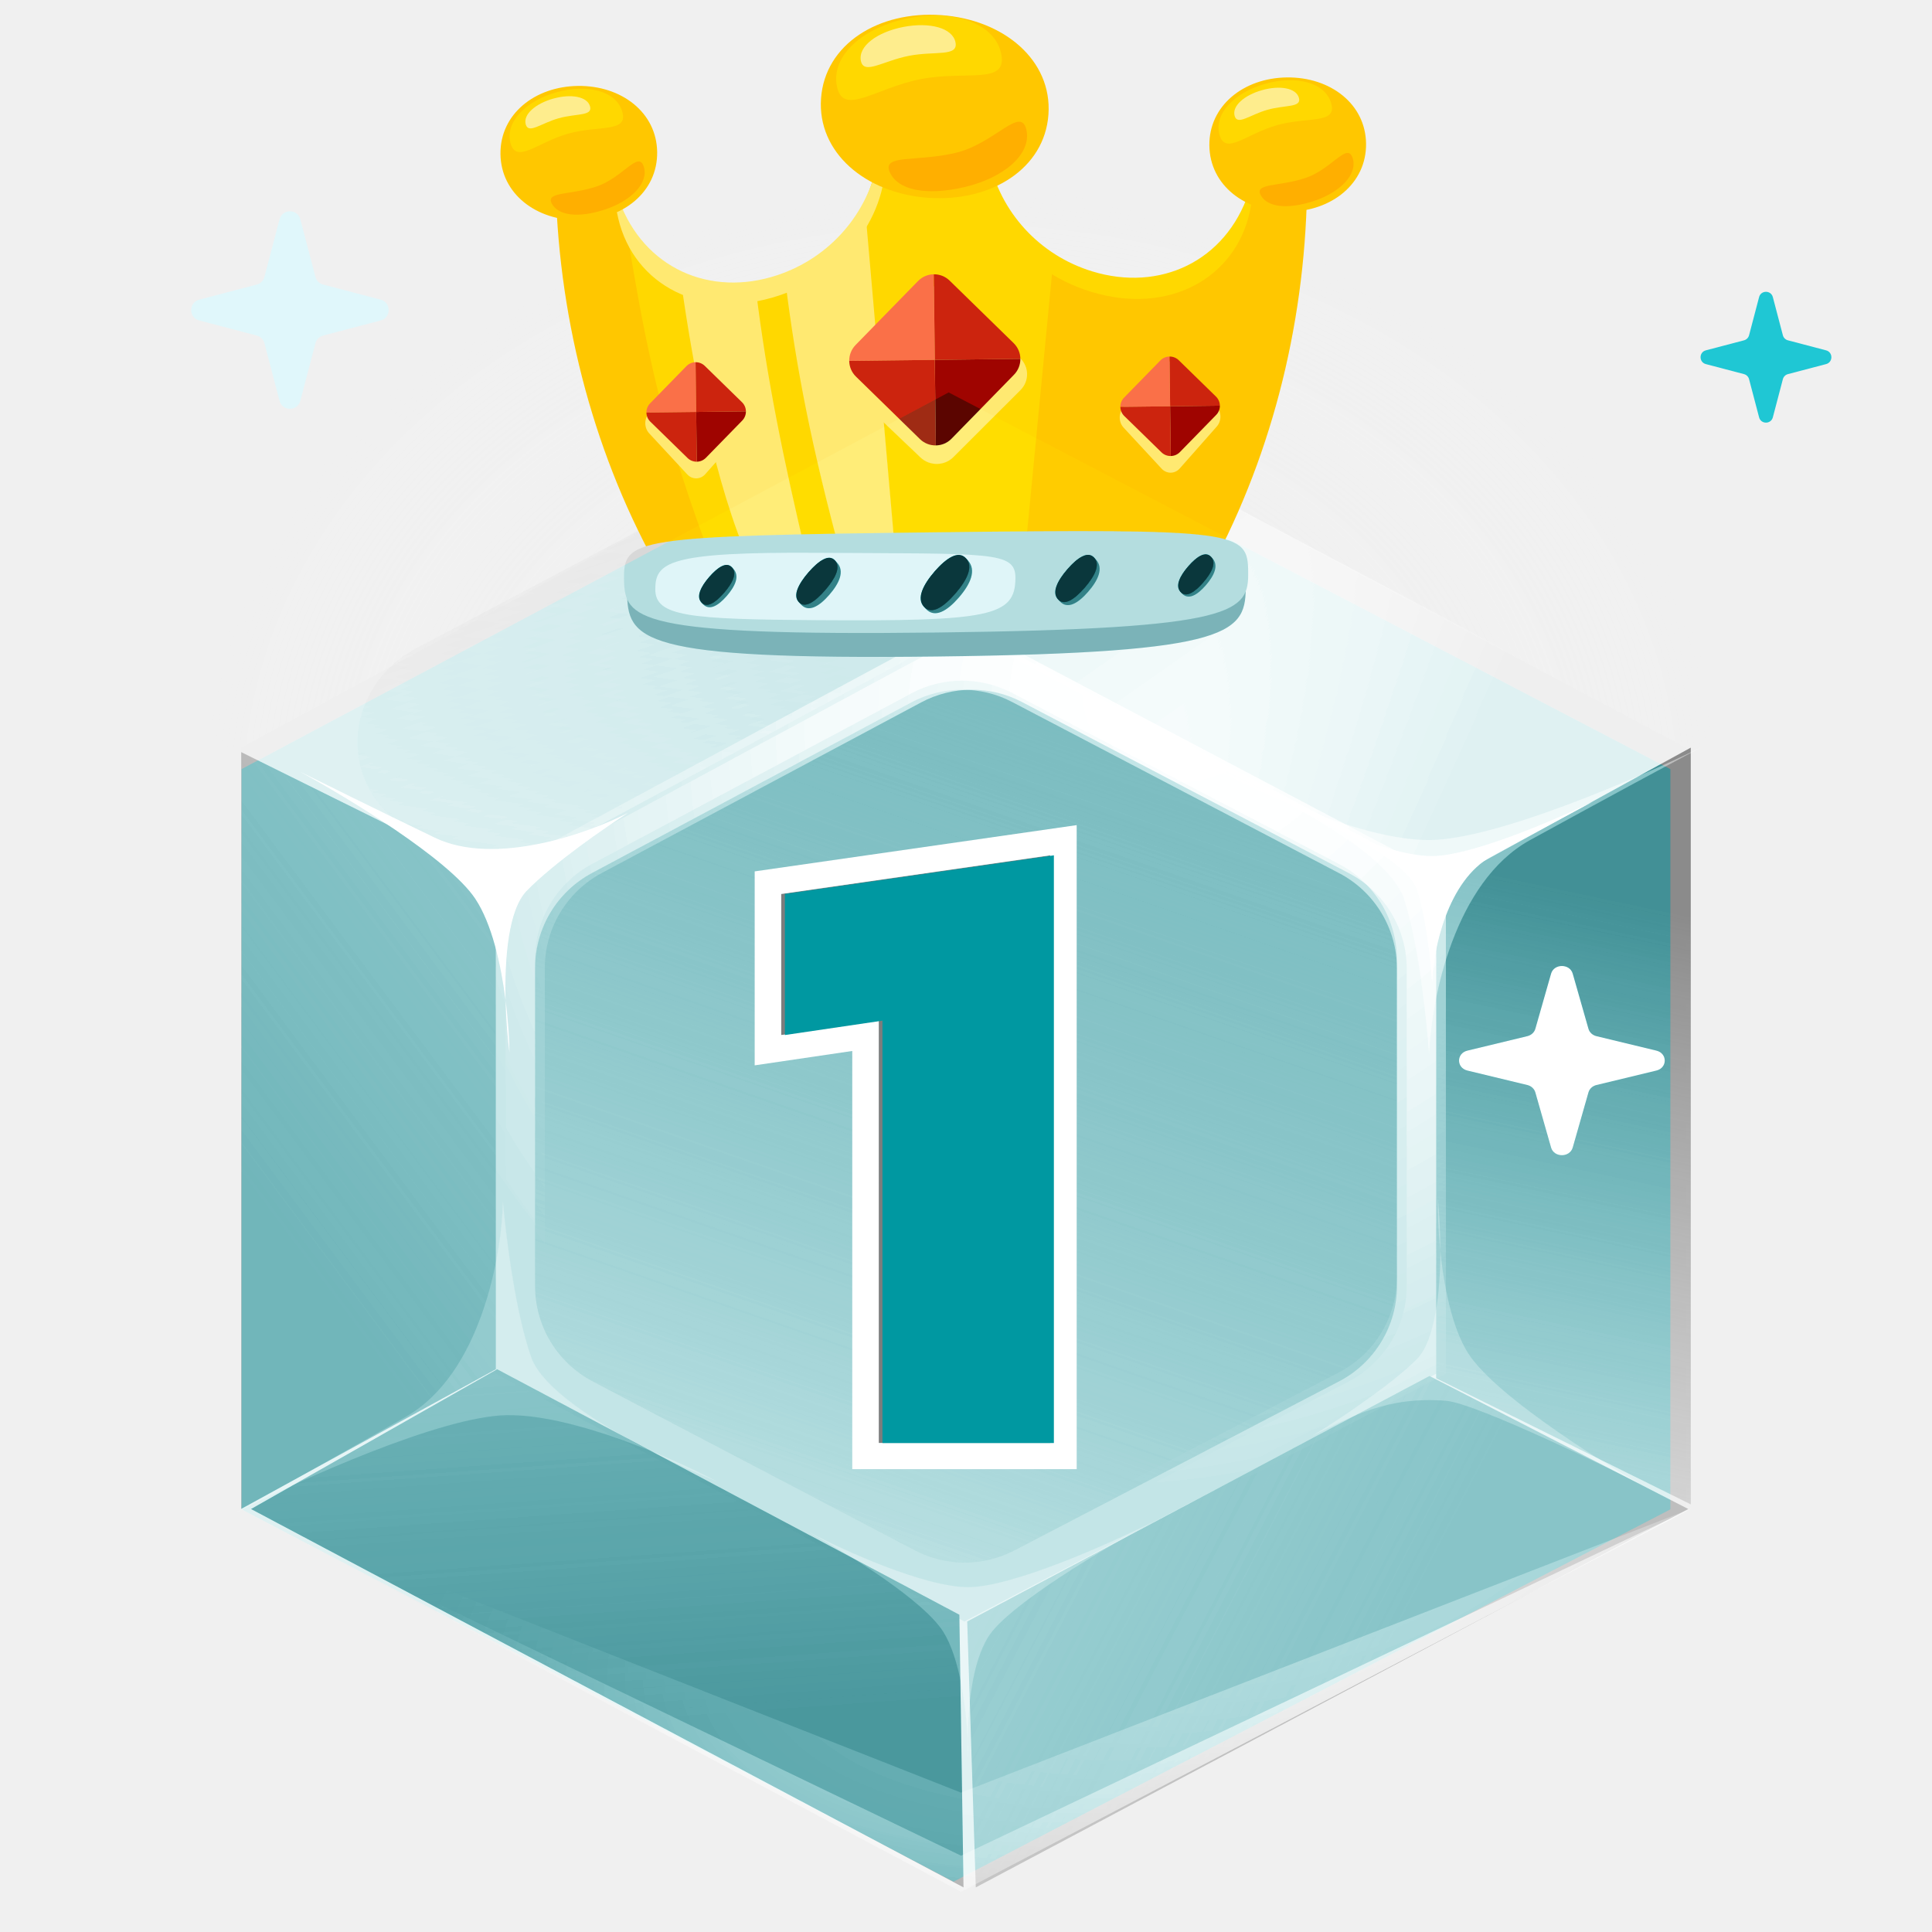
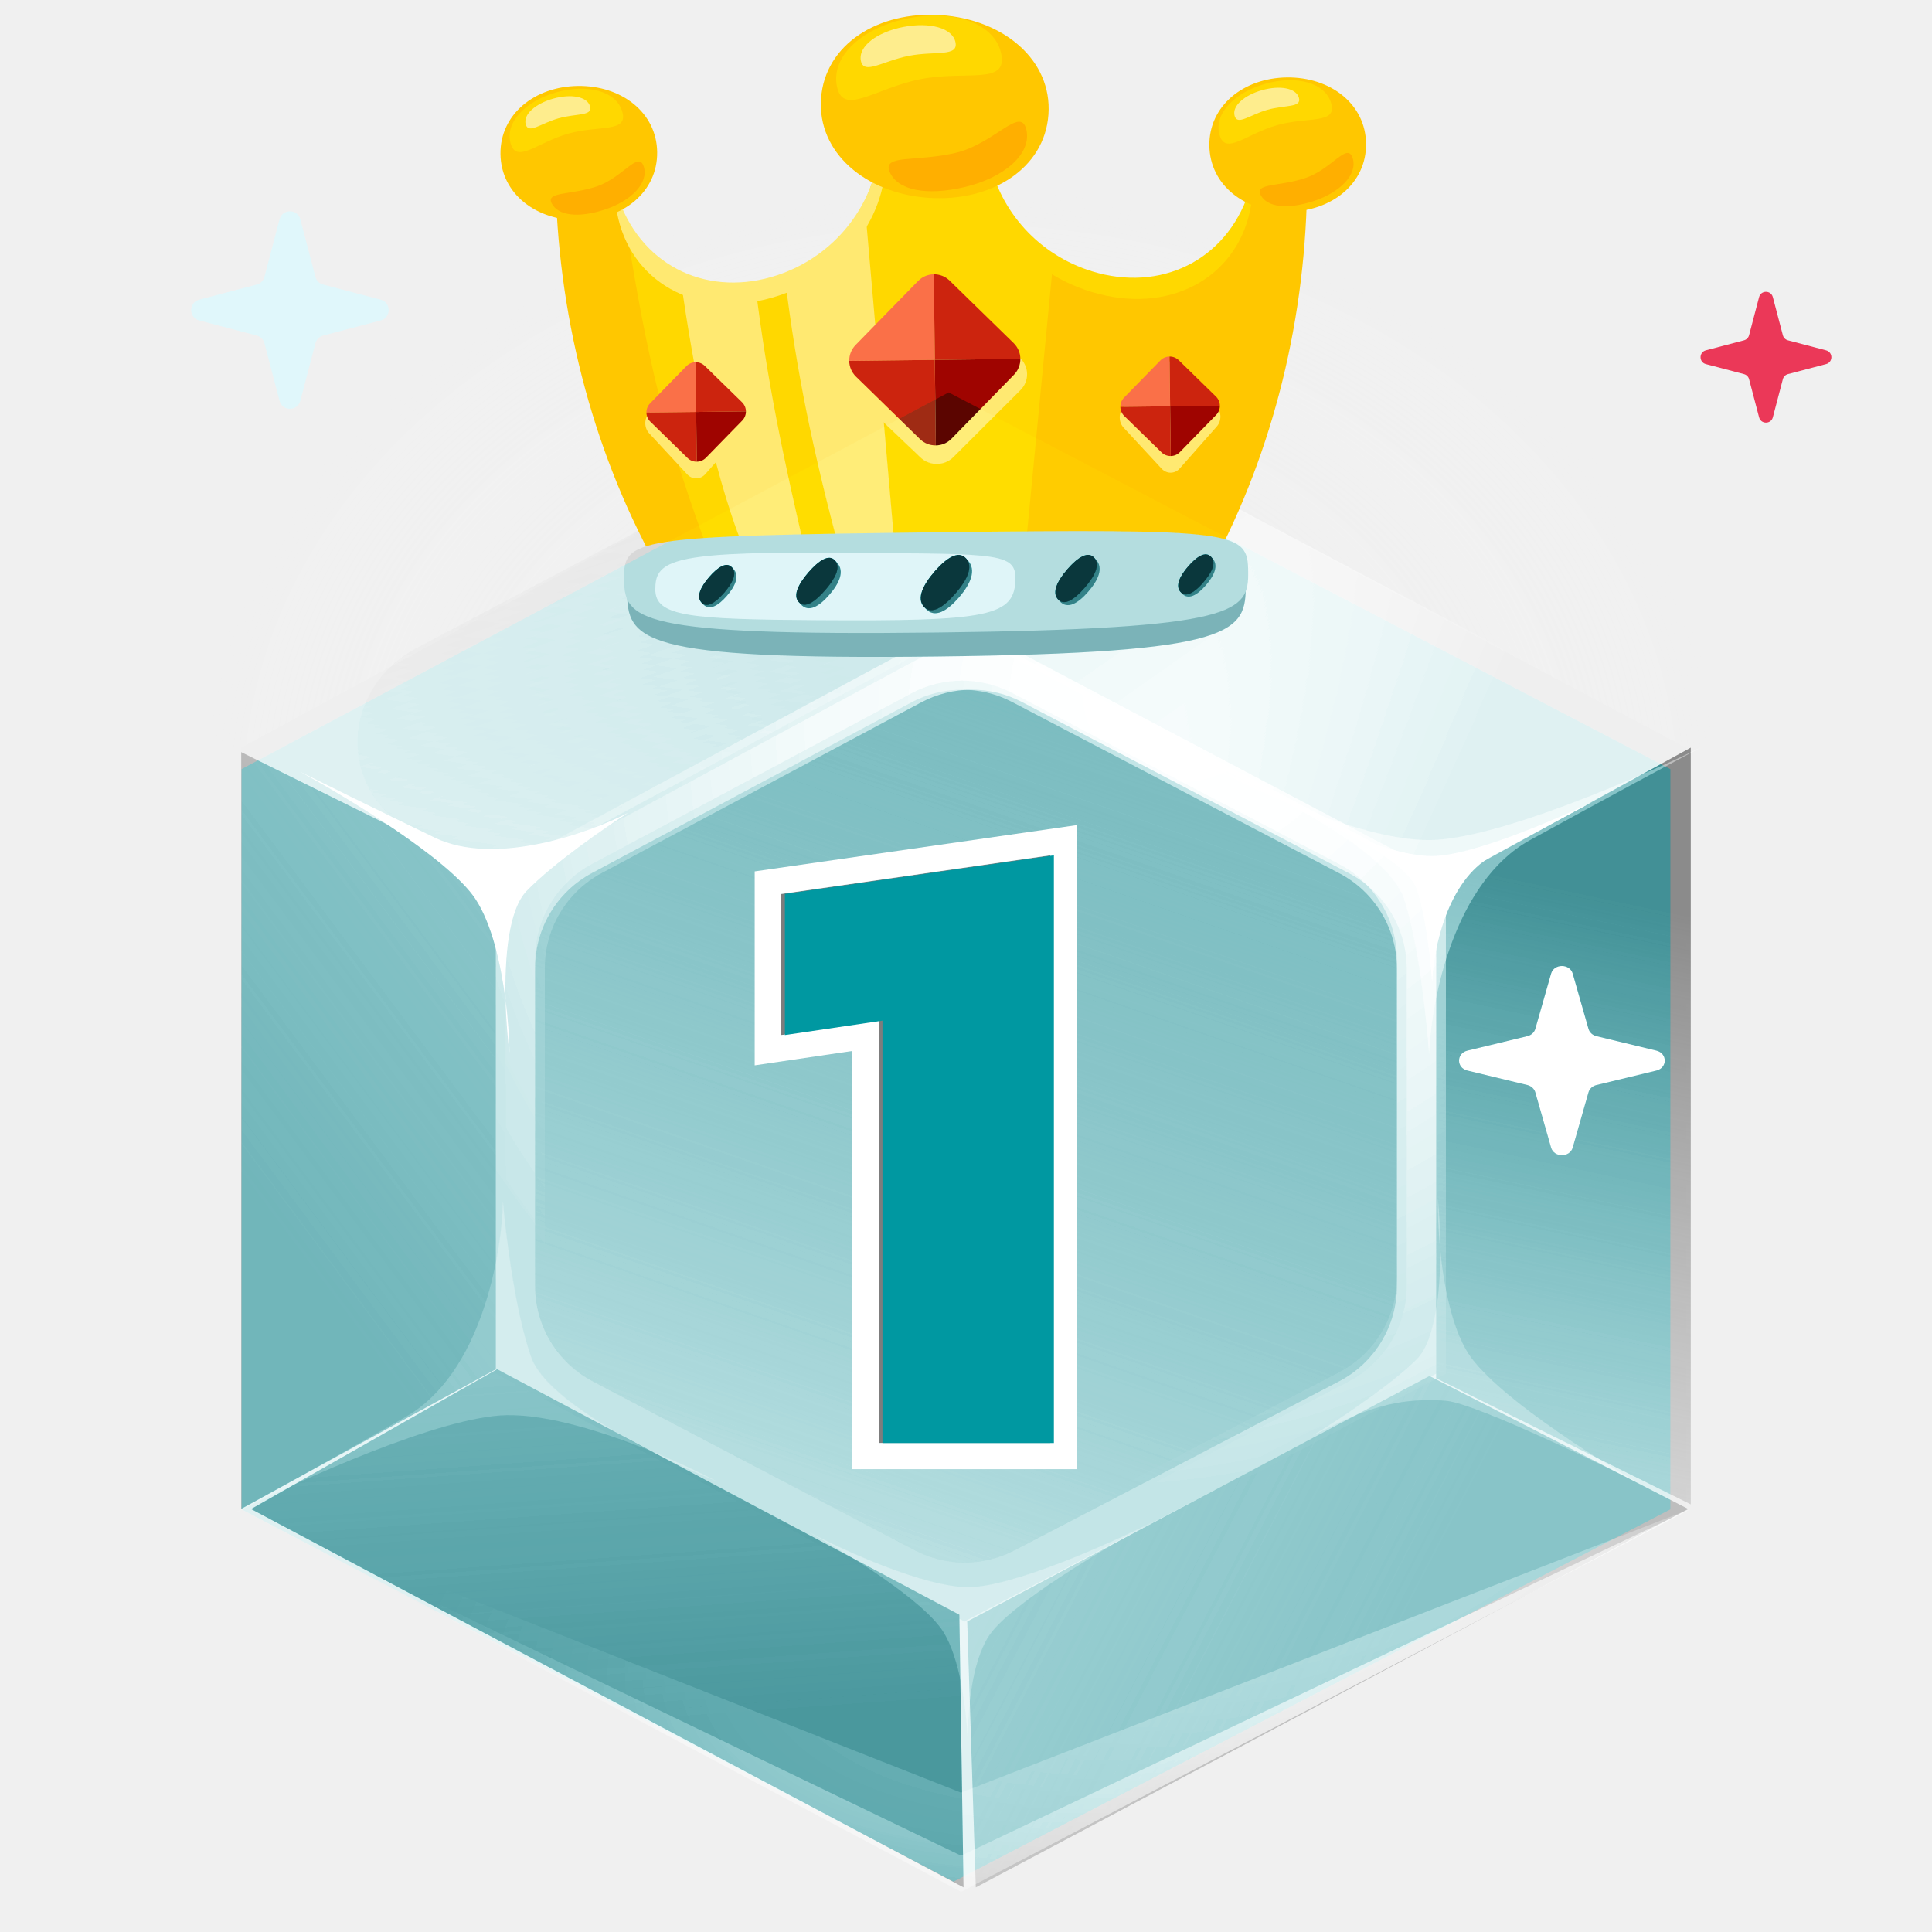
<svg xmlns="http://www.w3.org/2000/svg" width="192" height="192" viewBox="0 0 192 192" fill="none">
  <g clip-path="url(#clip0_2320_340011)">
    <mask id="mask0_2320_340011" style="mask-type:alpha" maskUnits="userSpaceOnUse" x="11" y="-14" width="165" height="107">
      <path d="M175.993 69.471C176.711 74.068 118.241 91.118 97.324 92.981C89.149 93.69 14.496 73.845 11.652 69.471C8.807 65.097 11.652 -10.276 97.324 -14C175.993 -5.622 175.229 64.814 175.993 69.471Z" fill="#636363" />
    </mask>
    <g mask="url(#mask0_2320_340011)">
      <ellipse opacity="0.5" cx="95.5" cy="79" rx="76.5" ry="61" fill="url(#paint0_radial_2320_340011)" />
    </g>
    <path d="M95.513 188.001L23.973 149.951V74.299L95.026 35.801L167.539 74.299V149.951L95.513 188.001Z" fill="#EFEFEF" />
    <path d="M95.87 152.189L58.039 132.045V91.994L95.613 71.613L133.959 91.994V132.045L95.87 152.189Z" fill="url(#paint1_linear_2320_340011)" />
    <mask id="mask1_2320_340011" style="mask-type:alpha" maskUnits="userSpaceOnUse" x="94" y="35" width="73" height="57">
      <path d="M166.418 73.498L132.351 91.851L94.878 71.26L95.365 35.895L166.418 73.498Z" fill="url(#paint2_linear_2320_340011)" />
    </mask>
    <g mask="url(#mask1_2320_340011)">
      <path fill-rule="evenodd" clip-rule="evenodd" d="M166.904 73.498L95.364 35.448L23.338 73.498V149.15L95.851 187.647L166.904 149.15V73.498ZM132.838 91.404L95.007 71.26L56.918 91.404V131.455L95.264 151.836L132.838 131.455V91.404Z" fill="url(#paint3_linear_2320_340011)" />
    </g>
    <mask id="mask2_2320_340011" style="mask-type:alpha" maskUnits="userSpaceOnUse" x="35" y="42" width="61" height="49">
      <path d="M40.815 82.436L52.841 88.915C56.212 90.731 60.427 90.678 63.89 88.775L89.951 74.454C93.529 72.488 95.732 68.865 95.679 65.035L95.511 52.81C95.404 45.072 86.63 40.472 79.339 44.331L41.421 64.398C33.843 68.408 33.505 78.497 40.815 82.436Z" fill="url(#paint4_linear_2320_340011)" />
    </mask>
    <g mask="url(#mask2_2320_340011)">
      <path fill-rule="evenodd" clip-rule="evenodd" d="M23.738 79.932C23.738 75.974 25.922 72.338 29.417 70.479L90.268 38.115C93.401 36.448 97.158 36.443 100.296 38.101L161.599 70.486C165.109 72.34 167.305 75.983 167.305 79.953V142.714C167.305 146.675 165.118 150.313 161.619 152.171L99.864 184.956C96.696 186.638 92.896 186.622 89.743 184.914L29.345 152.189C25.89 150.318 23.738 146.704 23.738 142.776V79.932ZM57.805 97.834C57.805 93.877 59.987 90.243 63.479 88.384L90.621 73.931C93.757 72.261 97.518 72.256 100.659 73.917L128.023 88.39C131.531 90.245 133.725 93.887 133.725 97.855V125.022C133.725 128.981 131.539 132.618 128.043 134.476L100.455 149.139C97.285 150.824 93.481 150.808 90.325 149.096L63.406 134.495C59.955 132.622 57.805 129.01 57.805 125.083V97.834Z" fill="url(#paint5_linear_2320_340011)" />
    </g>
    <path d="M95.841 161.142L49.279 136.521V87.57L95.524 62.66L142.719 87.57V136.521L95.841 161.142Z" fill="#E1E1E1" />
    <path d="M90.9 154.066L58.908 137.29C55.383 135.441 53.174 131.789 53.174 127.808V96.201C53.174 92.249 55.35 88.619 58.836 86.757L90.571 69.804C93.695 68.135 97.443 68.119 100.581 69.762L133.086 86.776C136.615 88.624 138.827 92.278 138.827 96.262V127.788C138.827 131.779 136.607 135.44 133.066 137.283L100.818 154.08C97.709 155.7 94.004 155.694 90.9 154.066Z" fill="url(#paint6_linear_2320_340011)" />
    <path d="M23.973 149.95V74.746L49.279 87.28V136.073L23.973 149.95Z" fill="url(#paint7_linear_2320_340011)" />
    <path d="M168.027 74.299L168.027 149.503L142.721 136.969L142.721 88.176L168.027 74.299Z" fill="url(#paint8_linear_2320_340011)" />
    <path d="M167.779 149.965L96.973 187.567L96.12 161.141L142.06 136.745L167.779 149.965Z" fill="url(#paint9_linear_2320_340011)" />
    <path d="M95.754 187.567L24.947 149.965L49.402 136.073L95.341 160.47L95.754 187.567Z" fill="url(#paint10_linear_2320_340011)" />
    <path d="M156.296 114.037C156.006 115.056 154.434 115.056 154.144 114.037L152.581 108.558C152.479 108.201 152.175 107.922 151.787 107.828L145.83 106.39C144.723 106.123 144.723 104.678 145.83 104.411L151.787 102.973C152.175 102.879 152.479 102.6 152.581 102.243L154.144 96.764C154.434 95.746 156.006 95.746 156.296 96.764L157.859 102.243C157.961 102.6 158.265 102.879 158.653 102.973L164.61 104.411C165.717 104.678 165.717 106.123 164.61 106.39L158.653 107.828C158.265 107.922 157.961 108.201 157.859 108.558L156.296 114.037Z" fill="white" />
    <g style="mix-blend-mode:overlay">
      <path fill-rule="evenodd" clip-rule="evenodd" d="M50.252 136.521L96.814 161.142L143.692 136.521V87.57L96.497 62.66L50.252 87.57V136.521ZM59.879 137.29L91.87 154.066C94.975 155.694 98.68 155.7 101.789 154.08L134.037 137.283C137.577 135.439 139.798 131.779 139.798 127.788V96.262C139.798 92.278 137.586 88.624 134.056 86.776L101.552 69.762C98.414 68.119 94.666 68.135 91.542 69.804L59.806 86.757C56.321 88.619 54.145 92.249 54.145 96.201V127.808C54.145 131.789 56.353 135.441 59.879 137.29Z" fill="url(#paint11_radial_2320_340011)" />
    </g>
    <g style="mix-blend-mode:overlay">
      <path fill-rule="evenodd" clip-rule="evenodd" d="M49.281 135.626L95.843 160.246L142.721 135.626V86.674L95.526 61.764L49.281 86.674V135.626ZM58.908 136.394L90.9 153.17C94.004 154.798 97.709 154.804 100.818 153.184L133.066 136.387C136.607 134.544 138.827 130.883 138.827 126.892V95.366C138.827 91.382 136.615 87.728 133.086 85.88L100.581 68.866C97.443 67.223 93.695 67.239 90.571 68.908L58.836 85.861C55.35 87.723 53.174 91.353 53.174 95.305V126.912C53.174 130.893 55.383 134.545 58.908 136.394Z" fill="url(#paint12_radial_2320_340011)" />
    </g>
    <g style="mix-blend-mode:soft-light">
      <path d="M95.513 188L23.973 149.95L95.513 178.152L168.026 149.95L95.513 188Z" fill="url(#paint13_radial_2320_340011)" />
    </g>
    <g style="mix-blend-mode:overlay">
      <path d="M95.513 188L23.973 149.95L95.513 184.419L168.026 149.95L95.513 188Z" fill="url(#paint14_radial_2320_340011)" />
    </g>
    <g style="mix-blend-mode:soft-light">
      <path d="M152.056 83.488C144.526 87.623 142.225 99.378 142.016 104.738C141.806 101.484 141.012 93.826 139.505 89.231C138.484 86.114 132.975 82.468 127.839 79.728C125.182 78.602 122.849 77.443 121.307 76.596C123.055 77.334 125.405 78.429 127.839 79.728C132.391 81.656 137.895 83.488 142.016 83.488C148.542 83.488 162.725 77.362 169 74.298C166.49 75.638 159.587 79.353 152.056 83.488Z" fill="white" />
    </g>
    <g style="mix-blend-mode:soft-light" opacity="0.5">
      <path d="M40.336 140.794C47.788 136.541 49.871 124.752 49.98 119.389C50.25 122.64 51.187 130.284 52.778 134.854C53.858 137.955 59.434 141.514 64.619 144.173C67.298 145.257 69.651 146.379 71.209 147.202C69.447 146.49 67.077 145.433 64.619 144.173C60.033 142.316 54.495 140.571 50.375 140.636C43.85 140.739 29.783 147.087 23.566 150.249C26.05 148.869 32.883 145.047 40.336 140.794Z" fill="white" />
    </g>
    <g style="mix-blend-mode:overlay">
      <path d="M43.195 83.243C49.179 86.136 58.508 82.802 62.425 80.773C60.182 82.208 55.027 85.767 52.347 88.526C50.529 90.397 50.138 95.195 50.244 99.403C50.507 101.464 50.616 103.341 50.631 104.614C50.456 103.259 50.294 101.397 50.244 99.403C49.792 95.875 48.889 91.809 47.232 89.317C44.608 85.369 34.526 79.253 29.813 76.689C31.78 77.668 37.211 80.351 43.195 83.243Z" fill="white" />
    </g>
    <g style="mix-blend-mode:soft-light" opacity="0.6">
      <path d="M143.694 139.207C137.854 138.759 134.44 140.716 130.471 142.657C132.751 141.273 137.998 137.829 140.749 135.131C142.616 133.3 143.134 128.512 143.138 124.303C142.929 122.238 142.87 120.359 142.888 119.086C143.028 120.444 143.141 122.309 143.138 124.303C143.497 127.841 144.293 131.926 145.884 134.454C148.403 138.459 158.322 144.797 162.966 147.466C161.025 146.443 146.733 139.44 143.694 139.207Z" fill="white" />
    </g>
    <g style="mix-blend-mode:overlay">
      <path d="M148.265 85.076C143.808 87.508 142.447 94.423 142.323 97.576C142.199 95.662 141.728 91.157 140.837 88.454C140.232 86.621 136.972 84.476 133.933 82.864C132.36 82.202 130.979 81.52 130.066 81.022C131.101 81.456 132.492 82.1 133.933 82.864C136.626 83.999 139.884 85.076 142.323 85.076C146.185 85.076 154.579 81.472 158.293 79.67C156.807 80.459 152.722 82.643 148.265 85.076Z" fill="white" />
    </g>
    <g style="mix-blend-mode:soft-light" opacity="0.6">
      <path d="M80.426 152.284C83.882 154.1 91.88 157.732 96.225 157.732C100.57 157.732 110.214 153.44 114.492 151.293C109.884 153.77 100.175 159.515 98.2 162.685C96.58 165.284 96.178 169.839 96.177 172.85C96.21 173.506 96.225 174.091 96.225 174.571C96.195 174.096 96.176 173.51 96.177 172.85C96.013 169.669 95.393 164.817 93.756 162.189C91.781 159.02 84.046 154.265 80.426 152.284Z" fill="white" />
    </g>
    <path d="M98.173 16.598C94.442 9.792 92.372 2.193 92.372 2.193C92.372 2.193 90.545 9.594 87.089 16.398C86.1 21.786 82.246 26.214 76.974 27.965C70.25 30.198 63.574 27.293 61.084 20.442C58.392 17.887 56.233 15.11 55.145 12.966L55.198 17.353C55.362 31.057 58.789 44.44 65.081 55.95L120.943 55.281C126.957 43.623 130.062 30.162 129.898 16.458L129.846 12.071C128.831 14.196 126.801 16.954 124.247 19.528C121.969 26.547 115.316 29.674 108.489 27.587C103.287 25.997 99.382 21.807 98.173 16.598Z" fill="#FFC700" />
    <path fill-rule="evenodd" clip-rule="evenodd" d="M93.69 6.557C94.659 9.361 96.199 13.333 98.243 17.065C99.122 20.855 101.439 24.1 104.647 26.181L101.822 55.476L93.131 55.51L70.835 55.957C66.057 43.371 64.287 35.468 62.223 22.491C65.091 28.108 71.153 30.358 77.255 28.329C82.474 26.594 86.29 22.206 87.269 16.866C89.137 13.185 90.524 9.328 91.398 6.584L93.69 6.557Z" fill="#FFD800" />
    <path fill-rule="evenodd" clip-rule="evenodd" d="M89.019 55.592L85.98 20.77C84.36 24.044 81.562 26.654 78.058 28.039C79.129 36.558 80.621 44.343 83.705 55.699L89.019 55.592ZM80.253 55.768C77.783 45.353 76.238 37.724 75.126 28.866C72.472 29.323 69.898 28.976 67.668 27.904C68.934 36.88 71.082 48.214 74.5 55.883L80.253 55.768Z" fill="#FFE971" />
    <path fill-rule="evenodd" clip-rule="evenodd" d="M87.94 14.499C87.722 14.962 87.496 15.424 87.263 15.884C86.284 21.223 82.469 25.611 77.249 27.346C70.592 29.559 63.982 26.681 61.516 19.891C61.386 19.768 61.258 19.644 61.131 19.52C61.167 20.259 61.271 20.998 61.445 21.73C63.02 28.358 69.756 31.916 77.415 29.37C84.503 27.014 88.614 20.683 87.94 14.499Z" fill="#FFE971" />
    <path fill-rule="evenodd" clip-rule="evenodd" d="M97.556 14.386C97.784 14.843 98.021 15.299 98.264 15.752C99.371 21.066 103.291 25.362 108.55 26.971C115.259 29.024 121.798 25.988 124.1 19.141C124.227 19.014 124.353 18.887 124.478 18.759C124.459 19.499 124.373 20.241 124.217 20.978C122.801 27.641 116.152 31.36 108.434 28.998C101.293 26.813 97.031 20.584 97.556 14.386Z" fill="#FFD800" />
    <path d="M104.193 11.379C103.812 16.763 98.493 20.098 92.252 19.657C86.012 19.216 81.214 15.166 81.595 9.782C81.975 4.398 87.295 1.063 93.535 1.504C99.775 1.945 104.573 5.995 104.193 11.379Z" fill="#FFC700" />
    <path d="M99.509 5.392C100.103 8.459 96.022 6.987 91.51 7.861C86.997 8.734 83.761 11.623 83.167 8.556C82.573 5.489 85.824 2.678 90.337 1.804C94.85 0.931 98.915 2.326 99.509 5.392Z" fill="#FFD800" />
    <path d="M88.418 17.093C87.645 15.312 91.044 16.114 94.949 15.195C98.854 14.276 101.431 10.477 101.997 12.882C102.563 15.287 99.783 17.666 95.878 18.585C91.974 19.503 89.191 18.874 88.418 17.093Z" fill="#FFAF00" />
    <path d="M94.957 4.216C95.238 5.668 92.933 5.043 90.336 5.546C87.739 6.049 85.834 7.489 85.552 6.036C85.271 4.584 87.183 3.18 89.78 2.677C92.377 2.174 94.675 2.763 94.957 4.216Z" fill="#FEED8D" />
    <path d="M135.757 14.275C135.805 18.234 132.351 20.99 128.051 21.042C123.751 21.093 120.233 18.42 120.185 14.462C120.138 10.503 123.591 7.746 127.891 7.695C132.191 7.643 135.71 10.316 135.757 14.275Z" fill="#FFC700" />
    <path d="M132.296 10.277C132.881 12.361 129.979 11.577 126.913 12.438C123.847 13.299 121.777 15.479 121.192 13.395C120.606 11.311 122.691 9.184 125.757 8.323C128.823 7.462 131.711 8.193 132.296 10.277Z" fill="#FFD800" />
    <path d="M125.287 19.387C124.651 18.201 127.045 18.561 129.689 17.703C132.333 16.846 133.895 14.075 134.423 15.704C134.952 17.332 133.168 19.133 130.524 19.991C127.88 20.849 125.923 20.573 125.287 19.387Z" fill="#FFAF00" />
    <path d="M129.086 9.724C129.363 10.711 127.736 10.411 125.971 10.907C124.206 11.402 122.973 12.506 122.696 11.519C122.419 10.532 123.659 9.453 125.424 8.958C127.188 8.462 128.809 8.737 129.086 9.724Z" fill="#FEED8D" />
    <path d="M65.308 15.12C65.355 19.078 61.902 21.835 57.602 21.887C53.302 21.938 49.784 19.265 49.736 15.306C49.689 11.348 53.142 8.591 57.442 8.54C61.742 8.488 65.26 11.161 65.308 15.12Z" fill="#FFC700" />
    <path d="M61.847 11.121C62.432 13.205 59.53 12.422 56.464 13.283C53.397 14.144 51.328 16.324 50.742 14.24C50.157 12.156 52.242 10.029 55.308 9.168C58.374 8.307 61.261 9.038 61.847 11.121Z" fill="#FFD800" />
    <path d="M54.838 20.232C54.202 19.046 56.596 19.405 59.239 18.548C61.883 17.69 63.446 14.92 63.974 16.548C64.502 18.177 62.719 19.978 60.075 20.836C57.431 21.693 55.474 21.418 54.838 20.232Z" fill="#FFAF00" />
    <path d="M58.637 10.569C58.914 11.556 57.286 11.256 55.522 11.752C53.757 12.247 52.524 13.351 52.247 12.364C51.969 11.377 53.21 10.298 54.974 9.802C56.739 9.307 58.36 9.582 58.637 10.569Z" fill="#FEED8D" />
    <path d="M123.795 58.043C123.853 62.845 122.975 64.885 93.137 65.243C63.299 65.6 62.373 63.582 62.315 58.78C62.258 53.978 63.155 53.646 92.994 53.288C122.832 52.931 123.738 53.242 123.795 58.043Z" fill="#B6ADAD" />
    <path d="M124.042 56.796C124.09 60.796 123.201 62.498 93.098 62.859C62.996 63.22 62.066 61.54 62.018 57.539C61.97 53.538 62.876 53.26 92.979 52.899C123.081 52.538 123.994 52.795 124.042 56.796Z" fill="#D8D8D8" />
    <path d="M100.912 57.435C100.901 61.261 98.412 61.751 81.186 61.633C68.461 61.546 65.114 61.259 65.122 58.569C65.13 55.879 66.388 54.836 81.206 54.937C98.431 55.054 100.92 54.745 100.912 57.435Z" fill="#EFF3F5" />
    <path d="M69.842 60.022C69.189 59.308 69.656 58.293 70.495 57.329C71.334 56.365 72.228 55.818 72.88 56.532C73.532 57.246 73.066 58.261 72.227 59.225C71.388 60.189 70.494 60.736 69.842 60.022Z" fill="#7D7D7D" />
    <path d="M69.703 59.872C69.154 59.271 69.654 58.292 70.493 57.328C71.332 56.364 72.192 55.78 72.742 56.381C73.291 56.983 72.791 57.961 71.952 58.925C71.113 59.889 70.252 60.473 69.703 59.872Z" fill="#373333" />
    <path d="M117.445 58.964C116.793 58.25 117.259 57.234 118.098 56.271C118.937 55.307 119.831 54.76 120.483 55.474C121.136 56.188 120.669 57.203 119.83 58.167C118.991 59.131 118.097 59.678 117.445 58.964Z" fill="#7D7D7D" />
    <path d="M117.317 58.826C116.759 58.216 117.257 57.234 118.096 56.271C118.935 55.307 119.798 54.726 120.355 55.336C120.913 55.946 120.416 56.928 119.577 57.892C118.738 58.855 117.875 59.437 117.317 58.826Z" fill="#373333" />
    <path d="M79.584 60.06C78.811 59.213 79.364 58.009 80.359 56.866C81.354 55.722 82.414 55.074 83.188 55.92C83.961 56.767 83.408 57.972 82.413 59.115C81.418 60.258 80.358 60.907 79.584 60.06Z" fill="#7D7D7D" />
    <path d="M79.377 59.833C78.759 59.157 79.363 58.009 80.359 56.865C81.353 55.722 82.363 55.017 82.981 55.694C83.598 56.37 82.994 57.518 81.999 58.661C81.004 59.805 79.995 60.51 79.377 59.833Z" fill="#373333" />
    <path d="M105.313 59.751C104.539 58.904 105.092 57.7 106.087 56.557C107.082 55.414 108.142 54.765 108.916 55.612C109.69 56.459 109.137 57.663 108.142 58.806C107.147 59.949 106.086 60.598 105.313 59.751Z" fill="#7D7D7D" />
    <path d="M105.136 59.559C104.495 58.857 105.092 57.701 106.087 56.558C107.082 55.415 108.099 54.718 108.739 55.419C109.38 56.12 108.783 57.277 107.788 58.42C106.793 59.563 105.777 60.26 105.136 59.559Z" fill="#373333" />
    <path d="M91.992 60.492C91.093 59.508 91.736 58.109 92.892 56.78C94.048 55.452 95.28 54.698 96.179 55.682C97.078 56.666 96.436 58.066 95.279 59.394C94.123 60.722 92.891 61.476 91.992 60.492Z" fill="#7D7D7D" />
    <path d="M91.817 60.299C91.052 59.46 91.738 58.109 92.894 56.781C94.05 55.452 95.239 54.65 96.005 55.489C96.77 56.327 96.084 57.678 94.928 59.007C93.772 60.335 92.583 61.137 91.817 60.299Z" fill="#373333" />
    <path d="M91.285 29.128C92.177 28.238 93.639 28.22 94.552 29.089L101.375 35.584C102.288 36.453 102.305 37.879 101.413 38.77L94.748 45.426C93.856 46.317 92.393 46.334 91.481 45.465L84.657 38.971C83.745 38.102 83.728 36.675 84.619 35.785L91.285 29.128Z" fill="#FFE971" />
    <path d="M92.796 27.259L92.898 35.762L84.395 35.864C84.389 35.295 84.599 34.725 85.027 34.286L91.233 27.929C91.662 27.49 92.228 27.266 92.796 27.259Z" fill="#FA7048" />
    <path d="M92.999 44.264L92.897 35.762L84.395 35.864C84.401 36.432 84.625 36.998 85.064 37.426L91.421 43.633C91.86 44.061 92.431 44.271 92.999 44.264Z" fill="#CC240E" />
    <path d="M92.799 27.259L92.901 35.762L101.403 35.66C101.396 35.091 101.173 34.526 100.734 34.097L94.377 27.891C93.938 27.462 93.367 27.252 92.799 27.259Z" fill="#CC240E" />
    <path d="M93.002 44.264L92.9 35.762L101.402 35.66C101.409 36.228 101.199 36.799 100.771 37.238L94.564 43.595C94.136 44.034 93.57 44.258 93.002 44.264Z" fill="#9F0400" />
    <path d="M115.316 36.34C115.808 35.783 116.617 35.773 117.122 36.319L120.898 40.393C121.403 40.938 121.414 41.831 120.922 42.388L117.245 46.552C116.753 47.109 115.944 47.118 115.439 46.574L111.663 42.499C111.158 41.954 111.147 41.061 111.639 40.504L115.316 36.34Z" fill="#FFE971" />
    <path d="M116.225 35.432L116.284 40.376L111.34 40.435C111.337 40.105 111.459 39.773 111.708 39.517L115.316 35.822C115.565 35.566 115.894 35.436 116.225 35.432Z" fill="#FA7048" />
    <path d="M116.344 45.319L116.285 40.376L111.341 40.435C111.345 40.766 111.475 41.094 111.73 41.343L115.426 44.952C115.681 45.201 116.013 45.323 116.344 45.319Z" fill="#CC240E" />
    <path d="M116.227 35.433L116.286 40.376L121.229 40.317C121.225 39.986 121.095 39.657 120.84 39.408L117.144 35.8C116.889 35.551 116.557 35.429 116.227 35.433Z" fill="#CC240E" />
    <path d="M116.346 45.319L116.286 40.376L121.23 40.316C121.234 40.647 121.112 40.979 120.863 41.234L117.254 44.93C117.005 45.185 116.676 45.315 116.346 45.319Z" fill="#9F0400" />
    <path d="M68.168 36.905C68.66 36.348 69.468 36.338 69.973 36.883L73.749 40.957C74.255 41.502 74.265 42.396 73.773 42.953L70.096 47.116C69.604 47.673 68.796 47.683 68.291 47.138L64.515 43.064C64.01 42.519 63.999 41.625 64.491 41.068L68.168 36.905Z" fill="#FFE971" />
    <path d="M69.125 35.997L69.184 40.94L64.241 40.999C64.237 40.669 64.359 40.337 64.608 40.082L68.216 36.386C68.466 36.131 68.795 36.001 69.125 35.997Z" fill="#FA7048" />
    <path d="M69.244 45.883L69.185 40.94L64.242 40.999C64.246 41.33 64.376 41.658 64.631 41.907L68.327 45.516C68.582 45.765 68.914 45.887 69.244 45.883Z" fill="#CC240E" />
    <path d="M69.125 35.996L69.184 40.94L74.128 40.88C74.124 40.55 73.994 40.221 73.739 39.972L70.043 36.364C69.787 36.114 69.455 35.992 69.125 35.996Z" fill="#CC240E" />
    <path d="M69.244 45.883L69.185 40.94L74.128 40.88C74.132 41.211 74.01 41.543 73.761 41.798L70.153 45.494C69.903 45.749 69.575 45.879 69.244 45.883Z" fill="#9F0400" />
    <path d="M29.847 39.829C29.568 40.892 28.059 40.892 27.78 39.829L26.279 34.11C26.181 33.737 25.89 33.446 25.517 33.348L19.797 31.847C18.734 31.568 18.734 30.059 19.797 29.78L25.517 28.279C25.89 28.181 26.181 27.89 26.279 27.517L27.78 21.797C28.059 20.734 29.568 20.734 29.847 21.797L31.348 27.517C31.446 27.89 31.737 28.181 32.11 28.279L37.829 29.78C38.892 30.059 38.892 31.568 37.829 31.847L32.11 33.348C31.737 33.446 31.446 33.737 31.348 34.11L29.847 39.829Z" fill="#E0F7FB" />
-     <path d="M176.184 41.472C176 42.176 175 42.176 174.816 41.472L173.821 37.684C173.756 37.437 173.564 37.244 173.316 37.179L169.528 36.184C168.824 36 168.824 35 169.528 34.816L173.316 33.821C173.564 33.756 173.756 33.563 173.821 33.316L174.816 29.528C175 28.824 176 28.824 176.184 29.528L177.179 33.316C177.244 33.563 177.436 33.756 177.684 33.821L181.472 34.816C182.176 35 182.176 36 181.472 36.184L177.684 37.179C177.436 37.244 177.244 37.437 177.179 37.684L176.184 41.472Z" fill="#1FC7D4" />
+     <path d="M176.184 41.472C176 42.176 175 42.176 174.816 41.472L173.821 37.684C173.756 37.437 173.564 37.244 173.316 37.179L169.528 36.184C168.824 36 168.824 35 169.528 34.816L173.316 33.821C173.564 33.756 173.756 33.563 173.821 33.316L174.816 29.528C175 28.824 176 28.824 176.184 29.528L177.179 33.316C177.244 33.563 177.436 33.756 177.684 33.821L181.472 34.816C182.176 35 182.176 36 181.472 36.184L177.684 37.179C177.436 37.244 177.244 37.437 177.179 37.684L176.184 41.472Z" fill="#eb3858" />
    <g style="mix-blend-mode:color-burn" opacity="0.5">
      <path d="M94.759 187L24 150V76.435L94.278 39L166 76.435V150L94.759 187Z" fill="#A7A7A7" />
    </g>
    <g style="mix-blend-mode:soft-light" opacity="0.8">
      <path d="M94.759 187L24 150V76.435L94.278 39L166 76.435V150L94.759 187Z" fill="#14E2F2" />
    </g>
    <path d="M87.329 143.405L87.329 101.432L77.633 102.861L77.633 88.841L104.367 85.001L104.367 143.405L87.329 143.405Z" fill="#7D7D7D" />
    <path fill-rule="evenodd" clip-rule="evenodd" d="M84.697 146L84.697 104.444L75 105.873L75 86.597L107 82L107 146L84.697 146ZM87.33 101.432L87.33 143.405L104.367 143.405L104.367 85L77.633 88.841L77.633 102.861L87.33 101.432Z" fill="white" />
    <path d="M87.697 143.405L87.697 101.432L78 102.861L78 88.84L104.734 85L104.734 143.405L87.697 143.405Z" fill="#0098A1" />
  </g>
  <defs>
    <radialGradient id="paint0_radial_2320_340011" cx="0" cy="0" r="1" gradientUnits="userSpaceOnUse" gradientTransform="translate(95.4875 78.9724) rotate(-90) scale(60.9724 76.4654)">
      <stop stop-color="#E0E0E0" />
      <stop offset="1" stop-color="white" stop-opacity="0" />
    </radialGradient>
    <linearGradient id="paint1_linear_2320_340011" x1="125.261" y1="71.893" x2="94.56" y2="159.011" gradientUnits="userSpaceOnUse">
      <stop stop-color="#B6B6B6" />
      <stop offset="1" stop-color="#8E8E8E" stop-opacity="0" />
    </linearGradient>
    <linearGradient id="paint2_linear_2320_340011" x1="147.442" y1="71.611" x2="98.141" y2="49.083" gradientUnits="userSpaceOnUse">
      <stop stop-color="white" stop-opacity="0" />
      <stop offset="0.513" stop-color="white" />
      <stop offset="1" stop-color="white" />
    </linearGradient>
    <linearGradient id="paint3_linear_2320_340011" x1="59.781" y1="60.404" x2="129.404" y2="159.993" gradientUnits="userSpaceOnUse">
      <stop stop-color="white" stop-opacity="0" />
      <stop offset="0.513" stop-color="white" />
      <stop offset="1" stop-color="white" />
    </linearGradient>
    <linearGradient id="paint4_linear_2320_340011" x1="65.103" y1="20.375" x2="55.049" y2="94.003" gradientUnits="userSpaceOnUse">
      <stop stop-color="#FD9B13" />
      <stop offset="1" stop-color="#FD9B13" stop-opacity="0" />
    </linearGradient>
    <linearGradient id="paint5_linear_2320_340011" x1="150.857" y1="185.688" x2="94.84" y2="23.513" gradientUnits="userSpaceOnUse">
      <stop stop-color="#B6B6B6" />
      <stop offset="1" stop-color="#8E8E8E" stop-opacity="0" />
    </linearGradient>
    <linearGradient id="paint6_linear_2320_340011" x1="129.014" y1="67.447" x2="95.307" y2="164.568" gradientUnits="userSpaceOnUse">
      <stop stop-color="#B6B6B6" />
      <stop offset="1" stop-color="#8E8E8E" stop-opacity="0" />
    </linearGradient>
    <linearGradient id="paint7_linear_2320_340011" x1="10.765" y1="99.334" x2="177.398" y2="-24.887" gradientUnits="userSpaceOnUse">
      <stop stop-color="#AFAFAF" />
      <stop offset="1" stop-color="#CECECE" stop-opacity="0" />
    </linearGradient>
    <linearGradient id="paint8_linear_2320_340011" x1="163.161" y1="89.966" x2="143.656" y2="181.555" gradientUnits="userSpaceOnUse">
      <stop stop-color="#8B8B8B" />
      <stop offset="1" stop-color="#B7B7B7" stop-opacity="0" />
    </linearGradient>
    <linearGradient id="paint9_linear_2320_340011" x1="126.727" y1="185.794" x2="-59.829" y2="88.788" gradientUnits="userSpaceOnUse">
      <stop stop-color="#BEBEBE" />
      <stop offset="1" stop-color="#CECECE" stop-opacity="0" />
    </linearGradient>
    <linearGradient id="paint10_linear_2320_340011" x1="41.494" y1="172.78" x2="27.481" y2="-23.469" gradientUnits="userSpaceOnUse">
      <stop stop-color="#929292" />
      <stop offset="1" stop-color="#CECECE" stop-opacity="0" />
    </linearGradient>
    <radialGradient id="paint11_radial_2320_340011" cx="0" cy="0" r="1" gradientUnits="userSpaceOnUse" gradientTransform="translate(118.385 68.0314) rotate(132.095) scale(85.6645 75.6562)">
      <stop stop-color="white" />
      <stop offset="1" stop-color="white" stop-opacity="0" />
    </radialGradient>
    <radialGradient id="paint12_radial_2320_340011" cx="0" cy="0" r="1" gradientUnits="userSpaceOnUse" gradientTransform="translate(117.415 67.1359) rotate(132.095) scale(85.6645 75.6562)">
      <stop stop-color="white" />
      <stop offset="1" stop-color="white" stop-opacity="0" />
    </radialGradient>
    <radialGradient id="paint13_radial_2320_340011" cx="0" cy="0" r="1" gradientUnits="userSpaceOnUse" gradientTransform="translate(129.011 152.026) rotate(164.496) scale(91.876 42.0174)">
      <stop stop-color="white" />
      <stop offset="1" stop-color="white" stop-opacity="0" />
    </radialGradient>
    <radialGradient id="paint14_radial_2320_340011" cx="0" cy="0" r="1" gradientUnits="userSpaceOnUse" gradientTransform="translate(129.011 152.026) rotate(164.496) scale(91.876 42.0174)">
      <stop stop-color="white" />
      <stop offset="1" stop-color="white" stop-opacity="0" />
    </radialGradient>
    <clipPath id="clip0_2320_340011">
      <rect width="192" height="192" fill="white" />
    </clipPath>
  </defs>
</svg>
